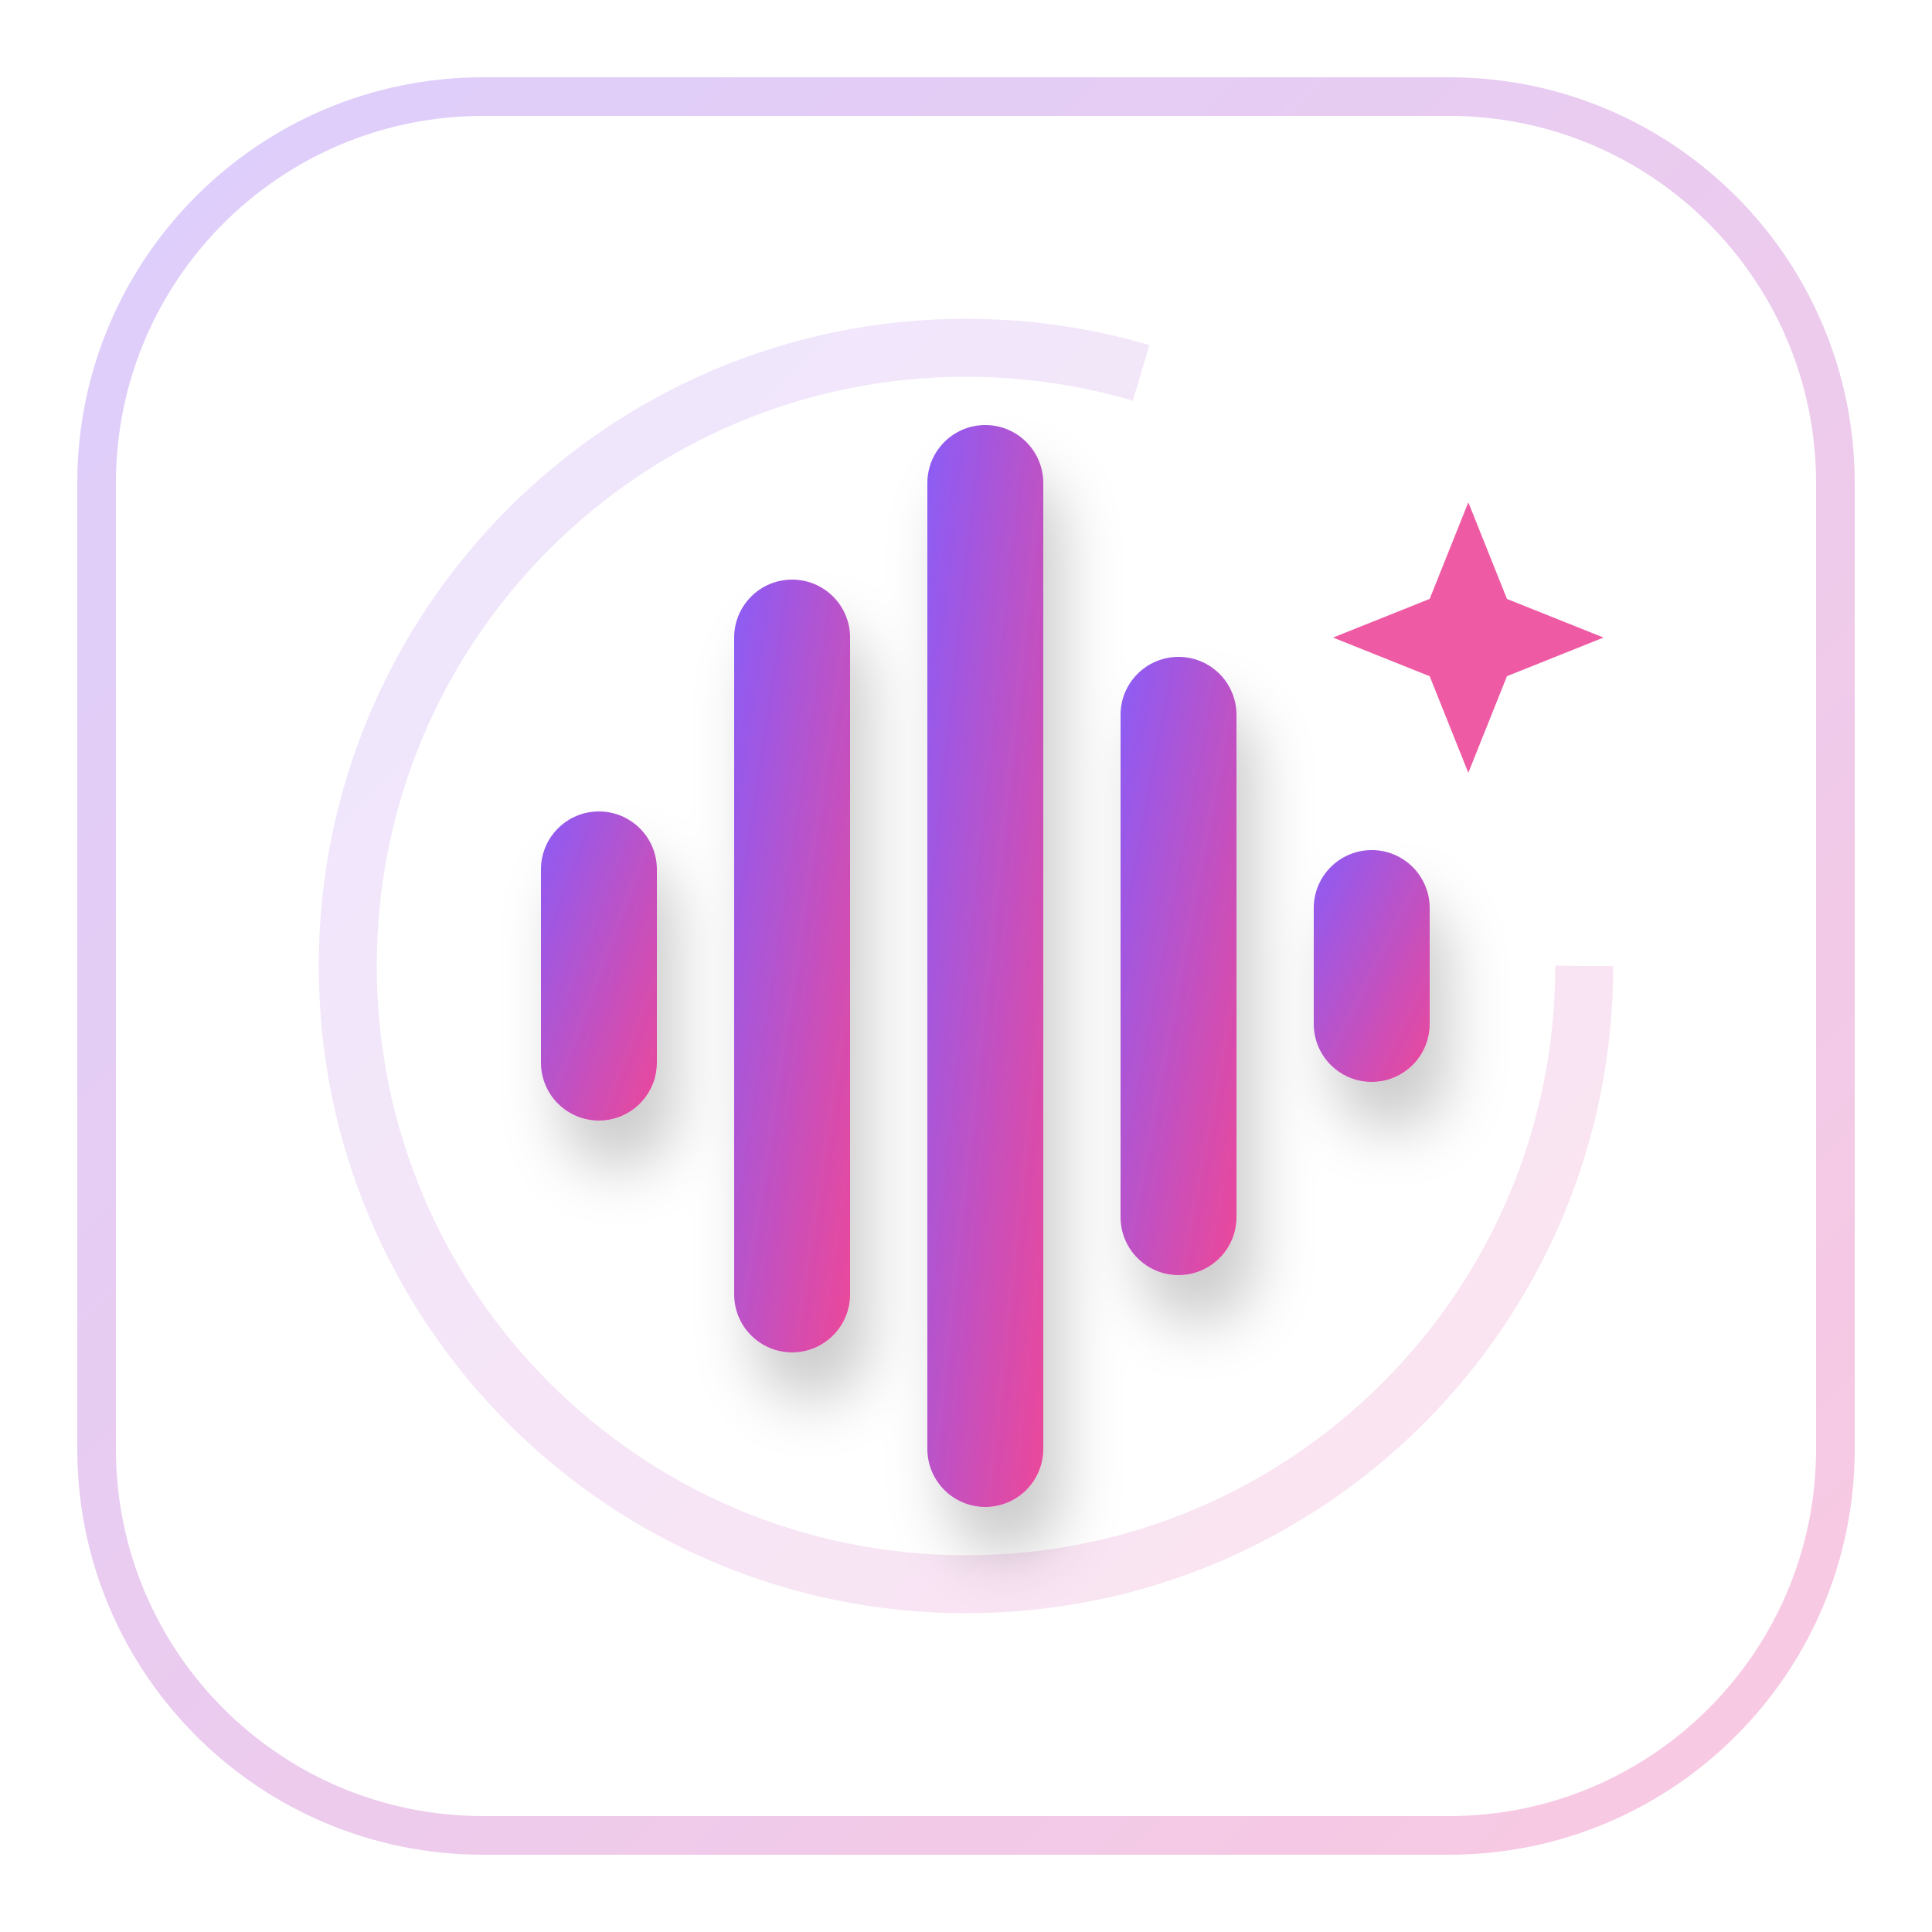
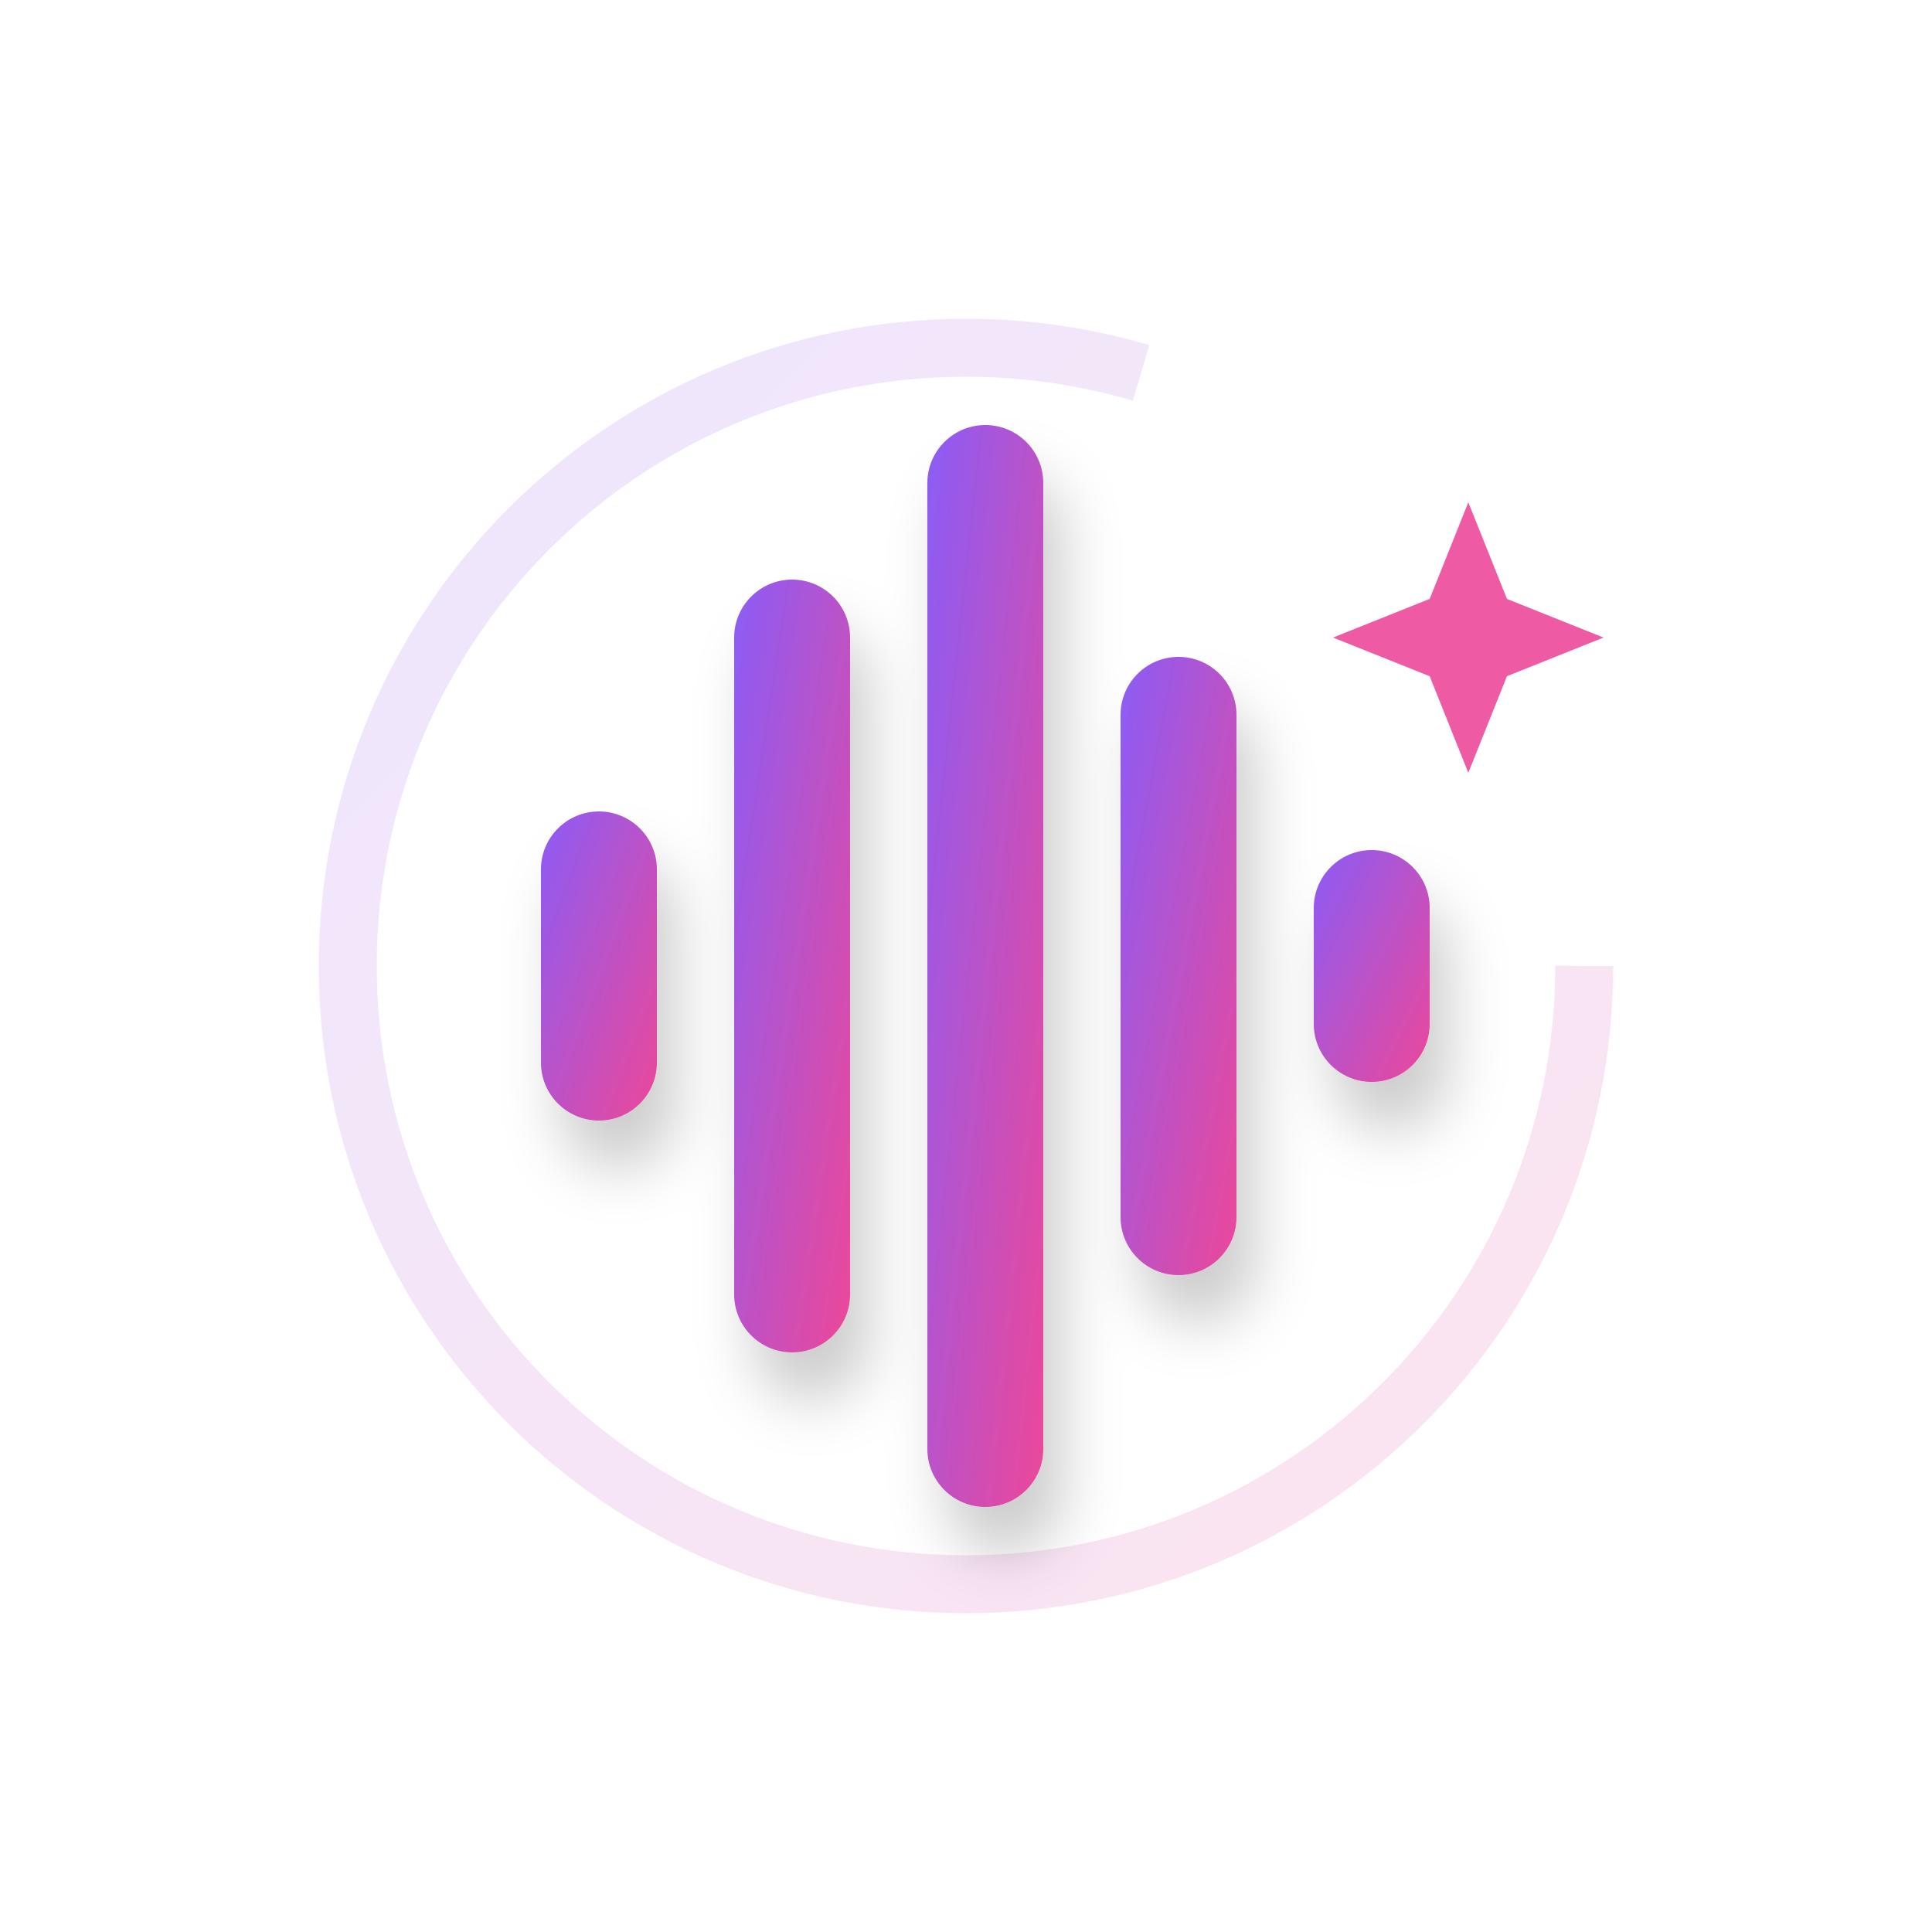
<svg xmlns="http://www.w3.org/2000/svg" viewBox="0 0 100 100" width="100" height="100">
  <defs>
    <linearGradient id="voiceGrad" x1="0%" y1="0%" x2="100%" y2="100%">
      <stop offset="0%" stop-color="#8b5cf6" />
      <stop offset="100%" stop-color="#ec4899" />
    </linearGradient>
    <filter id="shadow" x="-10%" y="-10%" width="125%" height="125%">
      <feDropShadow dx="1" dy="2.5" stdDeviation="1.5" flood-opacity="0.2" />
    </filter>
  </defs>
-   <rect x="5" y="5" width="90" height="90" rx="20" fill="none" stroke="url(#voiceGrad)" stroke-width="2" opacity="0.3" />
  <circle cx="50" cy="50" r="32" fill="none" stroke="url(#voiceGrad)" stroke-width="3" stroke-dasharray="160" opacity="0.15" />
  <g transform="translate(0, 0)" filter="url(#shadow)">
    <rect x="28" y="42" width="6" height="16" rx="3" fill="url(#voiceGrad)" />
    <rect x="38" y="30" width="6" height="40" rx="3" fill="url(#voiceGrad)" />
    <rect x="48" y="22" width="6" height="56" rx="3" fill="url(#voiceGrad)" />
    <rect x="58" y="34" width="6" height="32" rx="3" fill="url(#voiceGrad)" />
    <rect x="68" y="44" width="6" height="12" rx="3" fill="url(#voiceGrad)" />
  </g>
  <path d="M 76,26 L 78,31 L 83,33 L 78,35 L 76,40 L 74,35 L 69,33 L 74,31 Z" fill="#ec4899" opacity="0.9" />
</svg>
